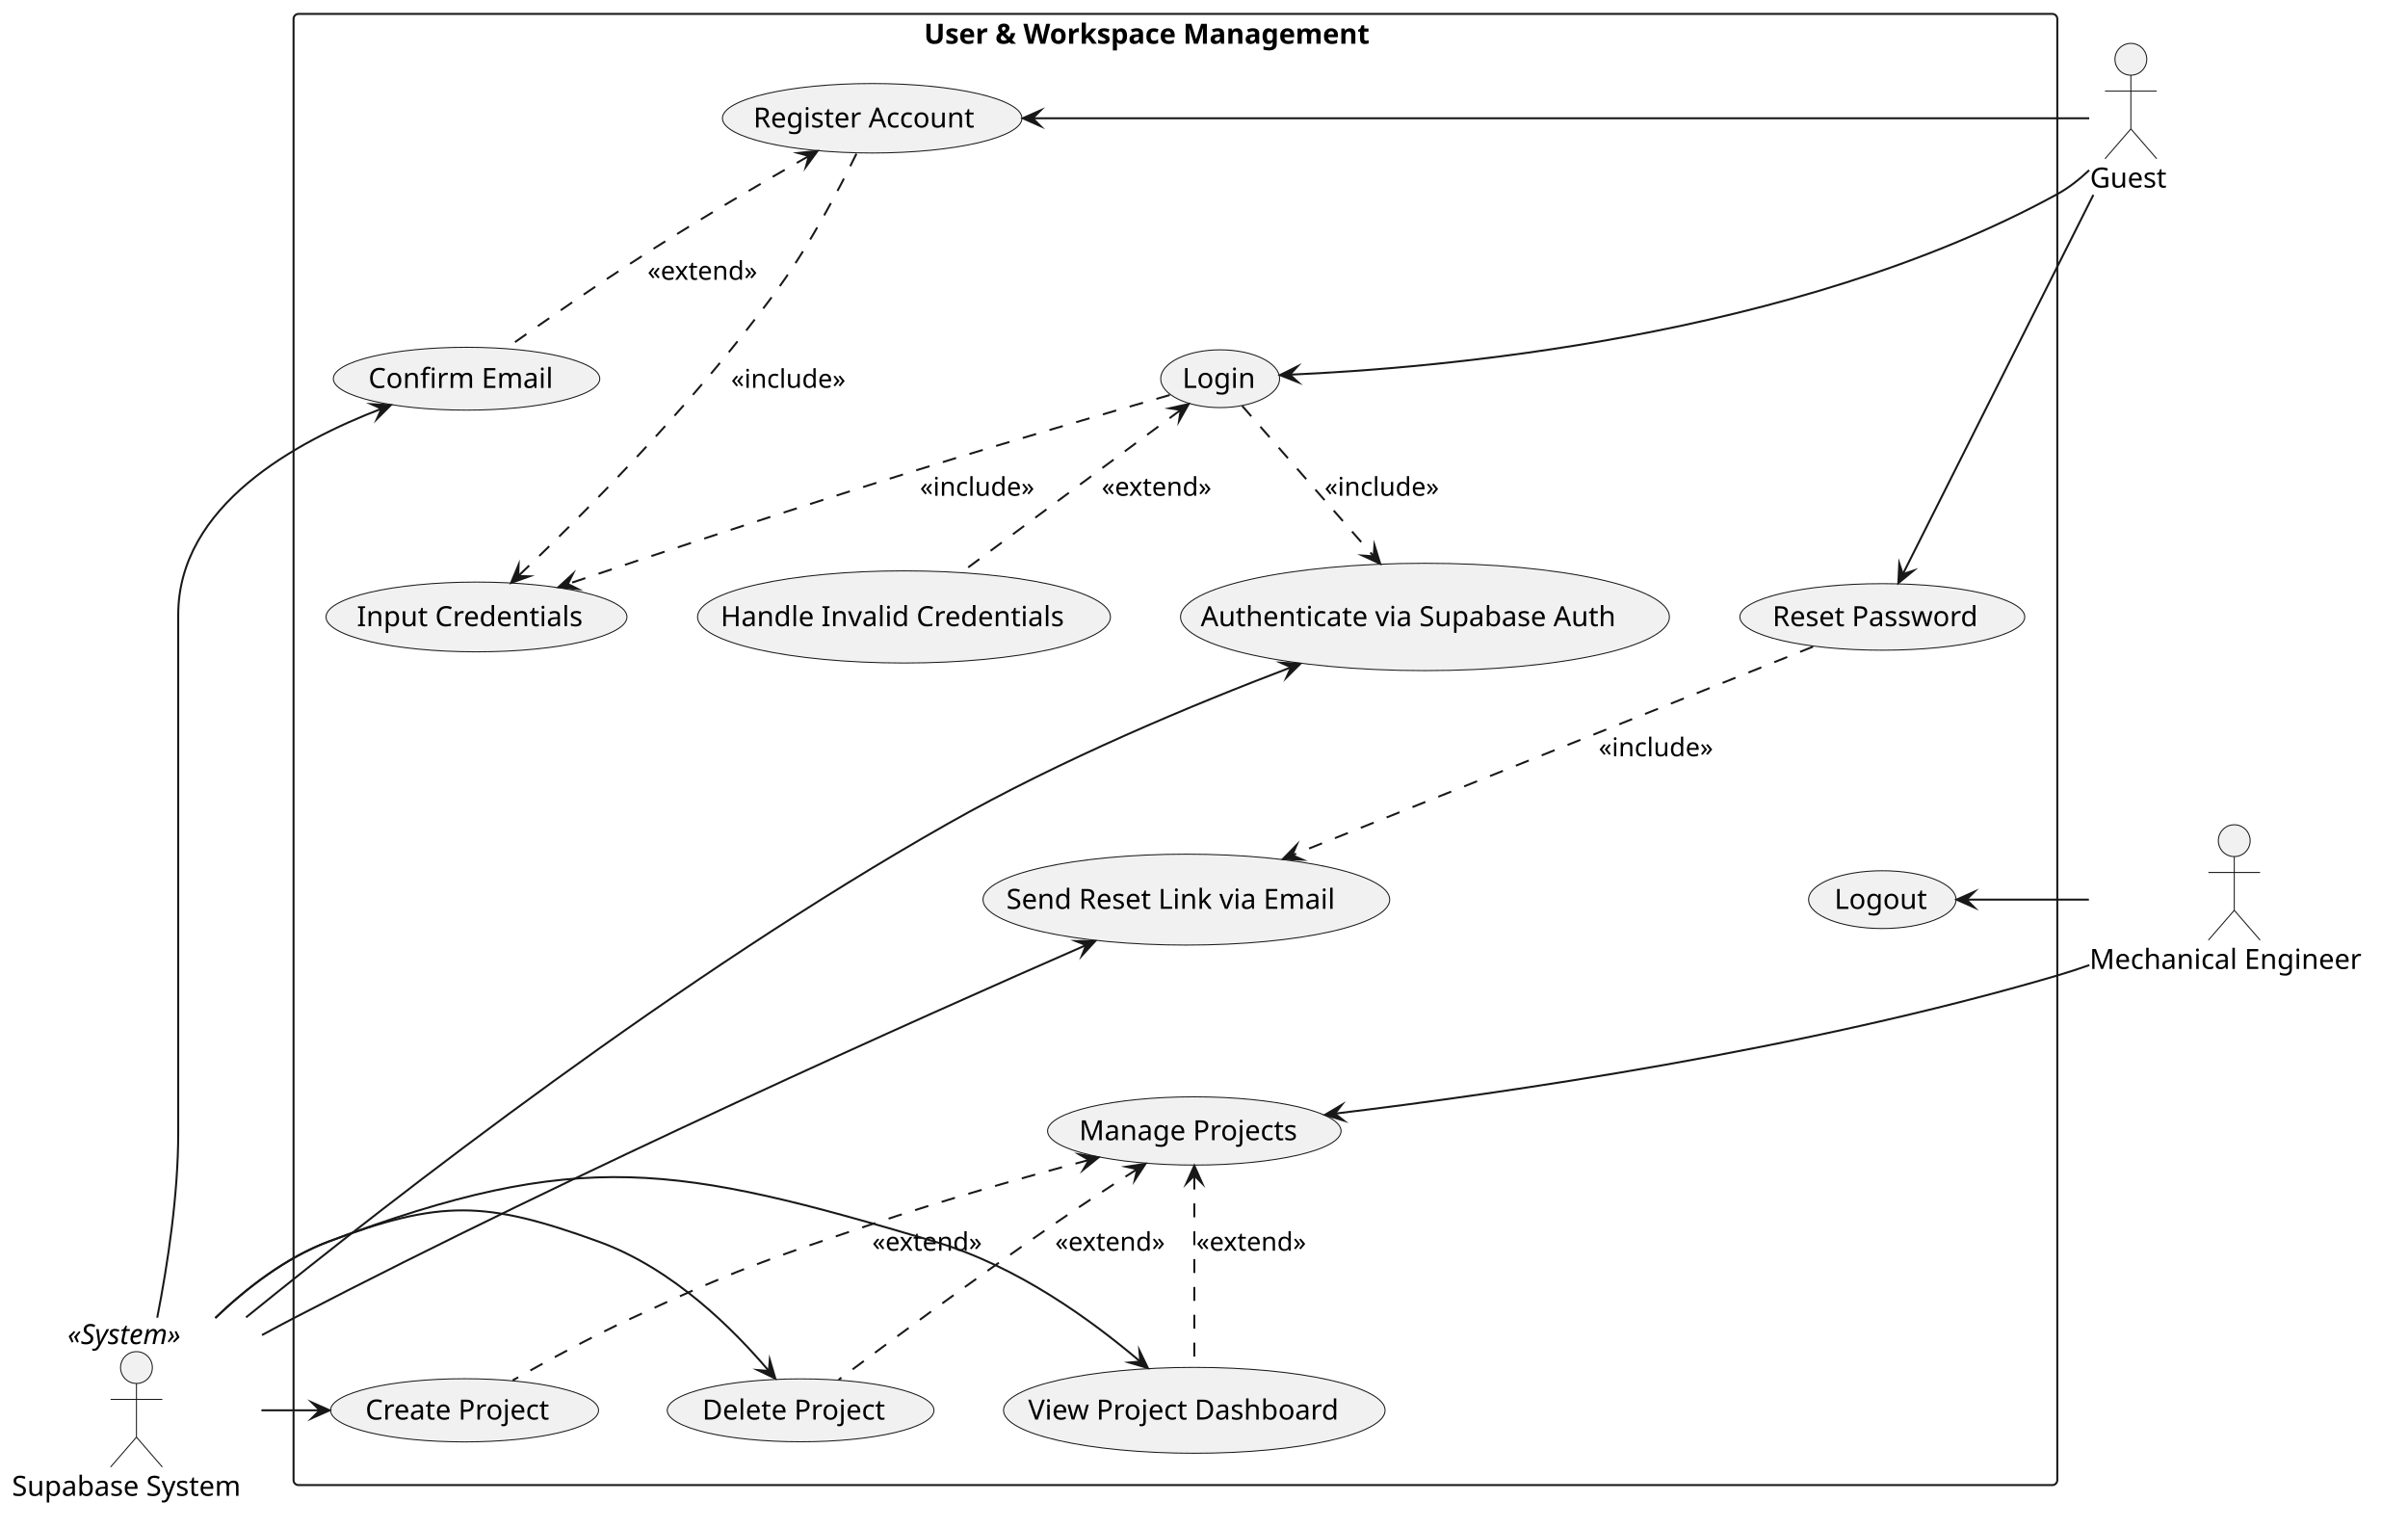
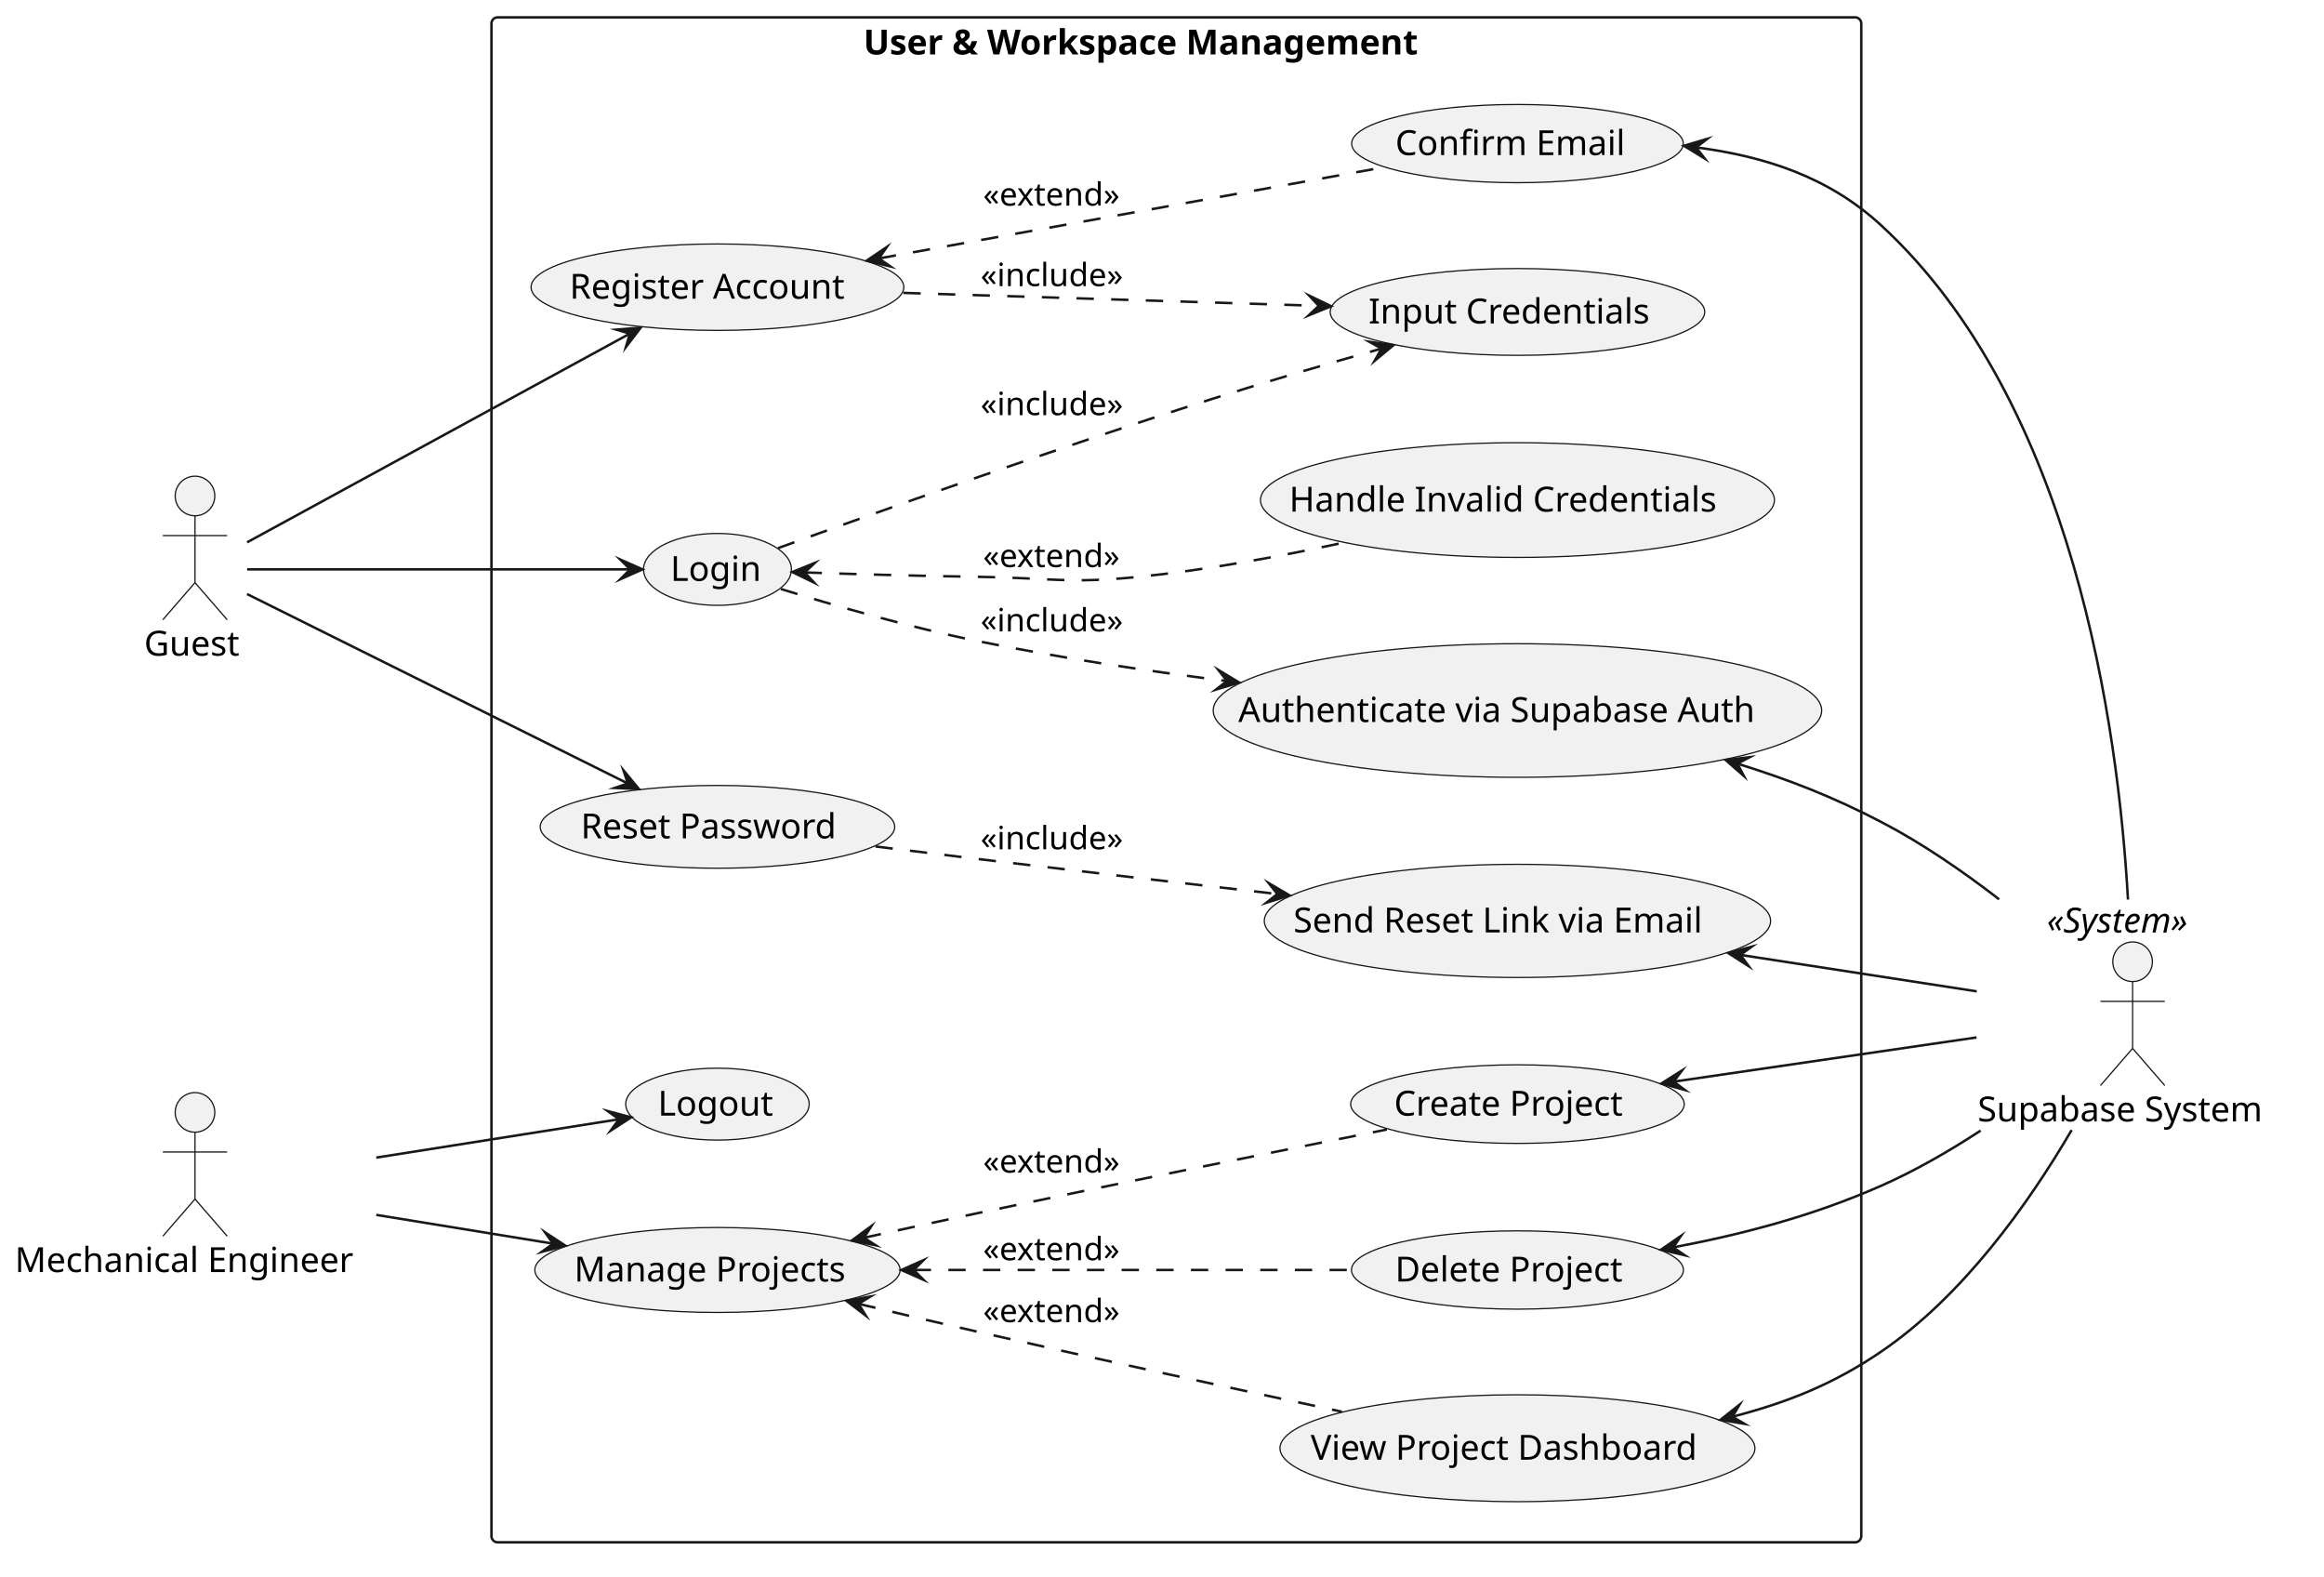
- <svg xmlns="http://www.w3.org/2000/svg" contentStyleType="text/css" data-diagram-type="DESCRIPTION" height="768px" preserveAspectRatio="none" style="width:1211px;height:768px;background:#FFFFFF;" version="1.1" viewBox="0 0 1211 768" width="1211px" zoomAndPan="magnify">
+ <svg xmlns="http://www.w3.org/2000/svg" contentStyleType="text/css" data-diagram-type="DESCRIPTION" height="637px" preserveAspectRatio="none" style="width:939px;height:637px;background:#FFFFFF;" version="1.1" viewBox="0 0 939 637" width="939px" zoomAndPan="magnify">
  <defs />
  <g>
-     <g class="cluster" data-qualified-name="User . Workspace Management" data-source-line="7" id="ent0004">
-       <rect fill="none" height="739.68" rx="2.5" ry="2.5" style="stroke:#181818;stroke-width:1;" width="887" x="147.63" y="7" />
-       <text fill="#000000" font-family="sans-serif" font-size="14" font-weight="700" lengthAdjust="spacing" textLength="252.855" x="464.703" y="21.995">User &amp; Workspace Management</text>
+     <g class="cluster" data-qualified-name="User . Workspace Management" data-source-line="8" id="ent0004">
+       <rect fill="none" height="616" rx="2.5" ry="2.5" style="stroke:#181818;stroke-width:1;" width="553.47" x="198.57" y="7" />
+       <text fill="#000000" font-family="sans-serif" font-size="14" font-weight="700" lengthAdjust="spacing" textLength="252.855" x="348.878" y="21.995">User &amp; Workspace Management</text>
    </g>
-     <g class="entity" data-qualified-name="User . Workspace Management.UC1" data-source-line="8" id="ent0005">
-       <ellipse cx="438.625" cy="59.463" fill="#F1F1F1" rx="75.315" ry="17.463" style="stroke:#181818;stroke-width:0.5;" />
-       <text fill="#000000" font-family="sans-serif" font-size="14" lengthAdjust="spacing" textLength="119.492" x="378.879" y="64.112">Register Account</text>
+     <g class="entity" data-qualified-name="User . Workspace Management.UC1" data-source-line="9" id="ent0005">
+       <ellipse cx="289.885" cy="116.003" fill="#F1F1F1" rx="75.315" ry="17.463" style="stroke:#181818;stroke-width:0.5;" />
+       <text fill="#000000" font-family="sans-serif" font-size="14" lengthAdjust="spacing" textLength="119.492" x="230.139" y="120.651">Register Account</text>
    </g>
-     <g class="entity" data-qualified-name="User . Workspace Management.UC1_1" data-source-line="9" id="ent0006">
-       <ellipse cx="239.635" cy="310.195" fill="#F1F1F1" rx="75.674" ry="17.535" style="stroke:#181818;stroke-width:0.5;" />
-       <text fill="#000000" font-family="sans-serif" font-size="14" lengthAdjust="spacing" textLength="120.36" x="179.454" y="314.843">Input Credentials</text>
+     <g class="entity" data-qualified-name="User . Workspace Management.UC1_1" data-source-line="10" id="ent0006">
+       <ellipse cx="613.125" cy="126.005" fill="#F1F1F1" rx="75.674" ry="17.535" style="stroke:#181818;stroke-width:0.5;" />
+       <text fill="#000000" font-family="sans-serif" font-size="14" lengthAdjust="spacing" textLength="120.36" x="552.944" y="130.653">Input Credentials</text>
    </g>
-     <g class="entity" data-qualified-name="User . Workspace Management.UC1_3" data-source-line="10" id="ent0007">
-       <ellipse cx="234.632" cy="190.41" fill="#F1F1F1" rx="67.002" ry="15.8" style="stroke:#181818;stroke-width:0.5;" />
-       <text fill="#000000" font-family="sans-serif" font-size="14" lengthAdjust="spacing" textLength="98.718" x="185.273" y="195.059">Confirm Email</text>
+     <g class="entity" data-qualified-name="User . Workspace Management.UC1_3" data-source-line="11" id="ent0007">
+       <ellipse cx="613.122" cy="58" fill="#F1F1F1" rx="67.002" ry="15.8" style="stroke:#181818;stroke-width:0.5;" />
+       <text fill="#000000" font-family="sans-serif" font-size="14" lengthAdjust="spacing" textLength="98.718" x="563.763" y="62.649">Confirm Email</text>
    </g>
-     <g class="entity" data-qualified-name="User . Workspace Management.UC2" data-source-line="12" id="ent0008">
-       <ellipse cx="613.63" cy="190.414" fill="#F1F1F1" rx="29.88" ry="14.524" style="stroke:#181818;stroke-width:0.5;" />
-       <text fill="#000000" font-family="sans-serif" font-size="14" lengthAdjust="spacing" textLength="38.015" x="594.623" y="195.062">Login</text>
+     <g class="entity" data-qualified-name="User . Workspace Management.UC2" data-source-line="13" id="ent0008">
+       <ellipse cx="289.89" cy="230.004" fill="#F1F1F1" rx="29.88" ry="14.524" style="stroke:#181818;stroke-width:0.5;" />
+       <text fill="#000000" font-family="sans-serif" font-size="14" lengthAdjust="spacing" textLength="38.015" x="270.883" y="234.652">Login</text>
    </g>
-     <g class="entity" data-qualified-name="User . Workspace Management.UC2_1" data-source-line="13" id="ent0009">
-       <ellipse cx="716.629" cy="310.194" fill="#F1F1F1" rx="122.919" ry="26.984" style="stroke:#181818;stroke-width:0.5;" />
-       <text fill="#000000" font-family="sans-serif" font-size="14" lengthAdjust="spacing" textLength="225.572" x="603.843" y="314.842">Authenticate via Supabase Auth</text>
+     <g class="entity" data-qualified-name="User . Workspace Management.UC2_1" data-source-line="14" id="ent0009">
+       <ellipse cx="613.119" cy="287.004" fill="#F1F1F1" rx="122.919" ry="26.984" style="stroke:#181818;stroke-width:0.5;" />
+       <text fill="#000000" font-family="sans-serif" font-size="14" lengthAdjust="spacing" textLength="225.572" x="500.333" y="291.652">Authenticate via Supabase Auth</text>
    </g>
-     <g class="entity" data-qualified-name="User . Workspace Management.UC2_2" data-source-line="14" id="ent0010">
-       <ellipse cx="454.628" cy="310.186" fill="#F1F1F1" rx="103.829" ry="23.166" style="stroke:#181818;stroke-width:0.5;" />
-       <text fill="#000000" font-family="sans-serif" font-size="14" lengthAdjust="spacing" textLength="184.461" x="362.398" y="314.834">Handle Invalid Credentials</text>
+     <g class="entity" data-qualified-name="User . Workspace Management.UC2_2" data-source-line="15" id="ent0010">
+       <ellipse cx="613.119" cy="201.996" fill="#F1F1F1" rx="103.829" ry="23.166" style="stroke:#181818;stroke-width:0.5;" />
+       <text fill="#000000" font-family="sans-serif" font-size="14" lengthAdjust="spacing" textLength="184.461" x="520.888" y="206.644">Handle Invalid Credentials</text>
    </g>
-     <g class="entity" data-qualified-name="User . Workspace Management.UC3" data-source-line="16" id="ent0011">
-       <ellipse cx="946.63" cy="310.186" fill="#F1F1F1" rx="71.629" ry="16.726" style="stroke:#181818;stroke-width:0.5;" />
-       <text fill="#000000" font-family="sans-serif" font-size="14" lengthAdjust="spacing" textLength="110.455" x="891.402" y="314.834">Reset Password</text>
+     <g class="entity" data-qualified-name="User . Workspace Management.UC3" data-source-line="17" id="ent0011">
+       <ellipse cx="289.889" cy="333.996" fill="#F1F1F1" rx="71.629" ry="16.726" style="stroke:#181818;stroke-width:0.5;" />
+       <text fill="#000000" font-family="sans-serif" font-size="14" lengthAdjust="spacing" textLength="110.455" x="234.662" y="338.644">Reset Password</text>
    </g>
-     <g class="entity" data-qualified-name="User . Workspace Management.UC3_1" data-source-line="17" id="ent0012">
-       <ellipse cx="596.627" cy="452.315" fill="#F1F1F1" rx="102.277" ry="22.855" style="stroke:#181818;stroke-width:0.5;" />
-       <text fill="#000000" font-family="sans-serif" font-size="14" lengthAdjust="spacing" textLength="181.064" x="506.095" y="456.964">Send Reset Link via Email</text>
+     <g class="entity" data-qualified-name="User . Workspace Management.UC3_1" data-source-line="18" id="ent0012">
+       <ellipse cx="613.117" cy="371.995" fill="#F1F1F1" rx="102.277" ry="22.855" style="stroke:#181818;stroke-width:0.5;" />
+       <text fill="#000000" font-family="sans-serif" font-size="14" lengthAdjust="spacing" textLength="181.064" x="522.585" y="376.644">Send Reset Link via Email</text>
    </g>
-     <g class="entity" data-qualified-name="User . Workspace Management.UC6" data-source-line="19" id="ent0013">
-       <ellipse cx="946.628" cy="452.324" fill="#F1F1F1" rx="37.068" ry="14.524" style="stroke:#181818;stroke-width:0.5;" />
-       <text fill="#000000" font-family="sans-serif" font-size="14" lengthAdjust="spacing" textLength="48.18" x="922.538" y="456.972">Logout</text>
+     <g class="entity" data-qualified-name="User . Workspace Management.UC6" data-source-line="20" id="ent0013">
+       <ellipse cx="289.888" cy="446.004" fill="#F1F1F1" rx="37.068" ry="14.524" style="stroke:#181818;stroke-width:0.5;" />
+       <text fill="#000000" font-family="sans-serif" font-size="14" lengthAdjust="spacing" textLength="48.18" x="265.798" y="450.652">Logout</text>
    </g>
-     <g class="entity" data-qualified-name="User . Workspace Management.UC4" data-source-line="21" id="ent0014">
-       <ellipse cx="600.631" cy="568.63" fill="#F1F1F1" rx="73.801" ry="17.16" style="stroke:#181818;stroke-width:0.5;" />
-       <text fill="#000000" font-family="sans-serif" font-size="14" lengthAdjust="spacing" textLength="115.808" x="542.727" y="573.279">Manage Projects</text>
+     <g class="entity" data-qualified-name="User . Workspace Management.UC4" data-source-line="22" id="ent0014">
+       <ellipse cx="289.891" cy="513" fill="#F1F1F1" rx="73.801" ry="17.16" style="stroke:#181818;stroke-width:0.5;" />
+       <text fill="#000000" font-family="sans-serif" font-size="14" lengthAdjust="spacing" textLength="115.808" x="231.987" y="517.649">Manage Projects</text>
    </g>
-     <g class="entity" data-qualified-name="User . Workspace Management.UC4_1" data-source-line="22" id="ent0015">
-       <ellipse cx="233.633" cy="709.088" fill="#F1F1F1" rx="67.393" ry="15.879" style="stroke:#181818;stroke-width:0.5;" />
-       <text fill="#000000" font-family="sans-serif" font-size="14" lengthAdjust="spacing" textLength="99.73" x="183.768" y="713.737">Create Project</text>
+     <g class="entity" data-qualified-name="User . Workspace Management.UC4_1" data-source-line="23" id="ent0015">
+       <ellipse cx="613.123" cy="445.998" fill="#F1F1F1" rx="67.393" ry="15.879" style="stroke:#181818;stroke-width:0.5;" />
+       <text fill="#000000" font-family="sans-serif" font-size="14" lengthAdjust="spacing" textLength="99.73" x="563.258" y="450.647">Create Project</text>
    </g>
-     <g class="entity" data-qualified-name="User . Workspace Management.UC4_3" data-source-line="23" id="ent0016">
-       <ellipse cx="402.633" cy="709.095" fill="#F1F1F1" rx="67.073" ry="15.815" style="stroke:#181818;stroke-width:0.5;" />
-       <text fill="#000000" font-family="sans-serif" font-size="14" lengthAdjust="spacing" textLength="98.902" x="353.182" y="713.743">Delete Project</text>
+     <g class="entity" data-qualified-name="User . Workspace Management.UC4_3" data-source-line="24" id="ent0016">
+       <ellipse cx="613.123" cy="513.005" fill="#F1F1F1" rx="67.073" ry="15.815" style="stroke:#181818;stroke-width:0.5;" />
+       <text fill="#000000" font-family="sans-serif" font-size="14" lengthAdjust="spacing" textLength="98.902" x="563.672" y="517.653">Delete Project</text>
    </g>
-     <g class="entity" data-qualified-name="User . Workspace Management.UC4_4" data-source-line="24" id="ent0017">
-       <ellipse cx="600.627" cy="709.089" fill="#F1F1F1" rx="95.947" ry="21.589" style="stroke:#181818;stroke-width:0.5;" />
-       <text fill="#000000" font-family="sans-serif" font-size="14" lengthAdjust="spacing" textLength="167.084" x="517.085" y="713.738">View Project Dashboard</text>
+     <g class="entity" data-qualified-name="User . Workspace Management.UC4_4" data-source-line="25" id="ent0017">
+       <ellipse cx="613.117" cy="584.999" fill="#F1F1F1" rx="95.947" ry="21.589" style="stroke:#181818;stroke-width:0.5;" />
+       <text fill="#000000" font-family="sans-serif" font-size="14" lengthAdjust="spacing" textLength="167.084" x="529.575" y="589.648">View Project Dashboard</text>
    </g>
-     <g class="entity" data-qualified-name="guest" data-source-line="3" id="ent0001">
-       <ellipse cx="1071.629" cy="29.81" fill="#F1F1F1" rx="8" ry="8" style="stroke:#181818;stroke-width:0.5;" />
-       <path d="M1071.629,37.81 L1071.629,64.81 M1058.629,45.81 L1084.629,45.81 M1071.629,64.81 L1058.629,79.81 M1071.629,64.81 L1084.629,79.81" fill="none" style="stroke:#181818;stroke-width:0.5;" />
-       <text fill="#000000" font-family="sans-serif" font-size="14" lengthAdjust="spacing" textLength="41.118" x="1051.07" y="94.305">Guest</text>
+     <g class="entity" data-qualified-name="guest" data-source-line="4" id="ent0001">
+       <ellipse cx="78.789" cy="200.35" fill="#F1F1F1" rx="8" ry="8" style="stroke:#181818;stroke-width:0.5;" />
+       <path d="M78.789,208.35 L78.789,235.35 M65.789,216.35 L91.789,216.35 M78.789,235.35 L65.789,250.35 M78.789,235.35 L91.789,250.35" fill="none" style="stroke:#181818;stroke-width:0.5;" />
+       <text fill="#000000" font-family="sans-serif" font-size="14" lengthAdjust="spacing" textLength="41.118" x="58.23" y="264.845">Guest</text>
    </g>
-     <g class="entity" data-qualified-name="eng" data-source-line="4" id="ent0002">
-       <ellipse cx="1123.626" cy="422.68" fill="#F1F1F1" rx="8" ry="8" style="stroke:#181818;stroke-width:0.5;" />
-       <path d="M1123.626,430.68 L1123.626,457.68 M1110.626,438.68 L1136.626,438.68 M1123.626,457.68 L1110.626,472.68 M1123.626,457.68 L1136.626,472.68" fill="none" style="stroke:#181818;stroke-width:0.5;" />
-       <text fill="#000000" font-family="sans-serif" font-size="14" lengthAdjust="spacing" textLength="145.571" x="1050.84" y="487.175">Mechanical Engineer</text>
+     <g class="entity" data-qualified-name="eng" data-source-line="5" id="ent0002">
+       <ellipse cx="78.786" cy="449.35" fill="#F1F1F1" rx="8" ry="8" style="stroke:#181818;stroke-width:0.5;" />
+       <path d="M78.786,457.35 L78.786,484.35 M65.786,465.35 L91.786,465.35 M78.786,484.35 L65.786,499.35 M78.786,484.35 L91.786,499.35" fill="none" style="stroke:#181818;stroke-width:0.5;" />
+       <text fill="#000000" font-family="sans-serif" font-size="14" lengthAdjust="spacing" textLength="145.571" x="6" y="513.845">Mechanical Engineer</text>
    </g>
-     <g class="entity" data-qualified-name="supa" data-source-line="5" id="ent0003">
-       <ellipse cx="68.627" cy="687.587" fill="#F1F1F1" rx="8" ry="8" style="stroke:#181818;stroke-width:0.5;" />
-       <path d="M68.627,695.587 L68.627,722.587 M55.627,703.587 L81.627,703.587 M68.627,722.587 L55.627,737.587 M68.627,722.587 L81.627,737.587" fill="none" style="stroke:#181818;stroke-width:0.5;" />
-       <text fill="#000000" font-family="sans-serif" font-size="14" lengthAdjust="spacing" textLength="125.255" x="6" y="752.082">Supabase System</text>
-       <text fill="#000000" font-family="sans-serif" font-size="14" font-style="italic" lengthAdjust="spacing" textLength="69.337" x="33.959" y="675.785">«System»</text>
+     <g class="entity" data-qualified-name="supa" data-source-line="6" id="ent0003">
+       <ellipse cx="861.667" cy="388.497" fill="#F1F1F1" rx="8" ry="8" style="stroke:#181818;stroke-width:0.5;" />
+       <path d="M861.667,396.497 L861.667,423.497 M848.667,404.497 L874.667,404.497 M861.667,423.497 L848.667,438.497 M861.667,423.497 L874.667,438.497" fill="none" style="stroke:#181818;stroke-width:0.5;" />
+       <text fill="#000000" font-family="sans-serif" font-size="14" lengthAdjust="spacing" textLength="125.255" x="799.04" y="452.992">Supabase System</text>
+       <text fill="#000000" font-family="sans-serif" font-size="14" font-style="italic" lengthAdjust="spacing" textLength="69.337" x="826.999" y="376.695">«System»</text>
    </g>
-     <g class="link" data-entity-1="ent0001" data-entity-2="ent0005" data-link-type="dependency" data-source-line="32" id="lnk22">
-       <path d="M1050.68,59.46 C871.9,59.46 698.13,59.46 519.35,59.46" fill="none" id="guest-to-UC1" style="stroke:#181818;stroke-width:1;" />
-       <polygon fill="#181818" points="514.35,59.46,523.35,63.46,519.35,59.46,523.35,55.46,514.35,59.46" style="stroke:#181818;stroke-width:1;stroke-linejoin:miter;stroke-miterlimit:10;" />
+     <g class="link" data-entity-1="ent0001" data-entity-2="ent0005" data-link-type="dependency" data-source-line="28" id="lnk18">
+       <path d="M99.84,219.07 C136.74,198.95 211.2,158.353 254.49,134.753" fill="none" id="guest-to-UC1" style="stroke:#181818;stroke-width:1;" />
+       <polygon fill="#181818" points="258.88,132.36,249.063,133.156,254.49,134.753,252.893,140.18,258.88,132.36" style="stroke:#181818;stroke-width:1;stroke-linejoin:miter;stroke-miterlimit:10;" />
    </g>
-     <g class="link" data-entity-1="ent0005" data-entity-2="ent0006" data-link-type="dependency" data-source-line="33" id="lnk23">
-       <path d="M430.71,77.29 C422.14,94.8 407.54,122.66 391.63,144.61 C348.69,203.8 290.471,261.383 260.651,289.613" fill="none" id="UC1-to-UC1_1" style="stroke:#181818;stroke-width:1;stroke-dasharray:7,7;" />
-       <polygon fill="#181818" points="257.02,293.05,266.306,289.767,260.651,289.613,260.806,283.958,257.02,293.05" style="stroke:#181818;stroke-width:1;stroke-linejoin:miter;stroke-miterlimit:10;" />
-       <text fill="#000000" font-family="sans-serif" font-size="13" lengthAdjust="spacing" textLength="63.007" x="367.68" y="194.977">«include»</text>
+     <g class="link" data-entity-1="ent0005" data-entity-2="ent0006" data-link-type="dependency" data-source-line="29" id="lnk19">
+       <path d="M364.99,118.31 C416.87,119.92 480.922,121.914 532.842,123.534" fill="none" id="UC1-to-UC1_1" style="stroke:#181818;stroke-width:1;stroke-dasharray:7,7;" />
+       <polygon fill="#181818" points="537.84,123.69,528.969,119.411,532.842,123.534,528.72,127.407,537.84,123.69" style="stroke:#181818;stroke-width:1;stroke-linejoin:miter;stroke-miterlimit:10;" />
+       <text fill="#000000" font-family="sans-serif" font-size="13" lengthAdjust="spacing" textLength="63.007" x="396.2" y="115.587">«include»</text>
    </g>
-     <g class="link" data-entity-1="ent0005" data-entity-2="ent0007" data-link-type="dependency" data-source-line="34" id="lnk24">
-       <path d="M406.787,78.417 C383.487,91.707 353.69,109.1 324.63,127.61 C300.17,143.18 272.8,162.22 254.73,175.01" fill="none" id="UC1-backto-UC1_3" style="stroke:#181818;stroke-width:1;stroke-dasharray:7,7;" />
-       <polygon fill="#181818" points="411.13,75.94,401.33,76.925,406.787,78.417,405.294,83.874,411.13,75.94" style="stroke:#181818;stroke-width:1;stroke-linejoin:miter;stroke-miterlimit:10;" />
-       <text fill="#000000" font-family="sans-serif" font-size="13" lengthAdjust="spacing" textLength="61.185" x="325.63" y="140.677">«extend»</text>
+     <g class="link" data-entity-1="ent0005" data-entity-2="ent0007" data-link-type="dependency" data-source-line="30" id="lnk20">
+       <path d="M355.101,104.402 C414.83,93.622 501.25,78.02 558.77,67.63" fill="none" id="UC1-backto-UC1_3" style="stroke:#181818;stroke-width:1;stroke-dasharray:7,7;" />
+       <polygon fill="#181818" points="350.18,105.29,359.747,107.628,355.101,104.402,358.327,99.755,350.18,105.29" style="stroke:#181818;stroke-width:1;stroke-linejoin:miter;stroke-miterlimit:10;" />
+       <text fill="#000000" font-family="sans-serif" font-size="13" lengthAdjust="spacing" textLength="61.185" x="397.2" y="83.067">«extend»</text>
    </g>
-     <g class="link" data-entity-1="ent0001" data-entity-2="ent0008" data-link-type="dependency" data-source-line="36" id="lnk25">
-       <path d="M1050.67,85.57 C1045.82,90.14 1040.38,94.46 1034.63,97.61 C901.76,170.37 720.665,185.243 648.685,188.373" fill="none" id="guest-to-UC2" style="stroke:#181818;stroke-width:1;" />
-       <polygon fill="#181818" points="643.69,188.59,652.855,192.195,648.685,188.373,652.508,184.203,643.69,188.59" style="stroke:#181818;stroke-width:1;stroke-linejoin:miter;stroke-miterlimit:10;" />
+     <g class="link" data-entity-1="ent0001" data-entity-2="ent0008" data-link-type="dependency" data-source-line="32" id="lnk21">
+       <path d="M99.84,230 C136.94,230 211.46,230 254.6,230" fill="none" id="guest-to-UC2" style="stroke:#181818;stroke-width:1;" />
+       <polygon fill="#181818" points="259.6,230,250.6,226,254.6,230,250.6,234,259.6,230" style="stroke:#181818;stroke-width:1;stroke-linejoin:miter;stroke-miterlimit:10;" />
    </g>
-     <g class="link" data-entity-1="ent0008" data-entity-2="ent0006" data-link-type="dependency" data-source-line="37" id="lnk26">
-       <path d="M588.27,198.62 C558.04,207.28 506.02,222.37 461.63,236.21 C398.3,255.95 330.048,278.644 285.568,293.624" fill="none" id="UC2-to-UC1_1" style="stroke:#181818;stroke-width:1;stroke-dasharray:7,7;" />
-       <polygon fill="#181818" points="280.83,295.22,290.636,296.138,285.568,293.624,288.083,288.557,280.83,295.22" style="stroke:#181818;stroke-width:1;stroke-linejoin:miter;stroke-miterlimit:10;" />
-       <text fill="#000000" font-family="sans-serif" font-size="13" lengthAdjust="spacing" textLength="63.007" x="462.63" y="249.277">«include»</text>
+     <g class="link" data-entity-1="ent0008" data-entity-2="ent0006" data-link-type="dependency" data-source-line="33" id="lnk22">
+       <path d="M314.38,221.41 C351.51,207.93 426.14,181.27 490.2,161 C514.03,153.46 535.887,147.085 558.187,140.805" fill="none" id="UC2-to-UC1_1" style="stroke:#181818;stroke-width:1;stroke-dasharray:7,7;" />
+       <polygon fill="#181818" points="563,139.45,553.253,138.039,558.187,140.805,555.421,145.74,563,139.45" style="stroke:#181818;stroke-width:1;stroke-linejoin:miter;stroke-miterlimit:10;" />
+       <text fill="#000000" font-family="sans-serif" font-size="13" lengthAdjust="spacing" textLength="63.007" x="396.2" y="167.697">«include»</text>
    </g>
-     <g class="link" data-entity-1="ent0008" data-entity-2="ent0009" data-link-type="dependency" data-source-line="38" id="lnk27">
-       <path d="M624.65,204.01 C641.15,222.89 669.348,255.126 690.838,279.697" fill="none" id="UC2-to-UC2_1" style="stroke:#181818;stroke-width:1;stroke-dasharray:7,7;" />
-       <polygon fill="#181818" points="694.13,283.46,691.216,274.052,690.838,279.697,685.194,279.319,694.13,283.46" style="stroke:#181818;stroke-width:1;stroke-linejoin:miter;stroke-miterlimit:10;" />
-       <text fill="#000000" font-family="sans-serif" font-size="13" lengthAdjust="spacing" textLength="63.007" x="666.13" y="249.277">«include»</text>
+     <g class="link" data-entity-1="ent0008" data-entity-2="ent0009" data-link-type="dependency" data-source-line="34" id="lnk23">
+       <path d="M315.52,237.92 C336.5,244.41 367.57,253.4 395.2,259 C429.26,265.89 461.719,270.817 495.749,275.087" fill="none" id="UC2-to-UC2_1" style="stroke:#181818;stroke-width:1;stroke-dasharray:7,7;" />
+       <polygon fill="#181818" points="500.71,275.71,492.278,270.621,495.749,275.087,491.282,278.558,500.71,275.71" style="stroke:#181818;stroke-width:1;stroke-linejoin:miter;stroke-miterlimit:10;" />
+       <text fill="#000000" font-family="sans-serif" font-size="13" lengthAdjust="spacing" textLength="63.007" x="396.2" y="255.067">«include»</text>
    </g>
-     <g class="link" data-entity-1="ent0008" data-entity-2="ent0010" data-link-type="dependency" data-source-line="39" id="lnk28">
-       <path d="M593.783,206.107 C567.232,225.776 517.36,262.72 483.8,287.58" fill="none" id="UC2-backto-UC2_2" style="stroke:#181818;stroke-width:1;stroke-dasharray:7,7;" />
-       <polygon fill="#181818" points="597.8,203.13,588.187,205.274,593.783,206.107,592.95,211.702,597.8,203.13" style="stroke:#181818;stroke-width:1;stroke-linejoin:miter;stroke-miterlimit:10;" />
-       <text fill="#000000" font-family="sans-serif" font-size="13" lengthAdjust="spacing" textLength="61.185" x="554.04" y="249.277">«extend»</text>
+     <g class="link" data-entity-1="ent0008" data-entity-2="ent0010" data-link-type="dependency" data-source-line="35" id="lnk24">
+       <path d="M325.107,231.237 C346.017,231.937 369.84,232.64 395.2,233 C424.09,233.42 431.46,235.9 460.2,233 C487.25,230.27 516.6,224.87 542.23,219.33" fill="none" id="UC2-backto-UC2_2" style="stroke:#181818;stroke-width:1;stroke-dasharray:7,7;" />
+       <polygon fill="#181818" points="320.11,231.07,328.971,235.369,325.107,231.237,329.239,227.373,320.11,231.07" style="stroke:#181818;stroke-width:1;stroke-linejoin:miter;stroke-miterlimit:10;" />
+       <text fill="#000000" font-family="sans-serif" font-size="13" lengthAdjust="spacing" textLength="61.185" x="397.2" y="229.067">«extend»</text>
    </g>
-     <g class="link" data-entity-1="ent0001" data-entity-2="ent0011" data-link-type="dependency" data-source-line="41" id="lnk29">
-       <path d="M1052.78,97.97 C1025.02,153.2 976.566,249.633 956.936,288.683" fill="none" id="guest-to-UC3" style="stroke:#181818;stroke-width:1;" />
-       <polygon fill="#181818" points="954.69,293.15,962.306,286.905,956.936,288.683,955.158,283.312,954.69,293.15" style="stroke:#181818;stroke-width:1;stroke-linejoin:miter;stroke-miterlimit:10;" />
+     <g class="link" data-entity-1="ent0001" data-entity-2="ent0011" data-link-type="dependency" data-source-line="37" id="lnk25">
+       <path d="M99.84,239.97 C136.53,258.22 210.233,294.883 253.683,316.493" fill="none" id="guest-to-UC3" style="stroke:#181818;stroke-width:1;" />
+       <polygon fill="#181818" points="258.16,318.72,251.883,311.131,253.683,316.493,248.32,318.294,258.16,318.72" style="stroke:#181818;stroke-width:1;stroke-linejoin:miter;stroke-miterlimit:10;" />
    </g>
-     <g class="link" data-entity-1="ent0011" data-entity-2="ent0012" data-link-type="dependency" data-source-line="42" id="lnk30">
-       <path d="M911.79,325.14 C849.02,350.27 721.482,401.331 649.862,430.011" fill="none" id="UC3-to-UC3_1" style="stroke:#181818;stroke-width:1;stroke-dasharray:7,7;" />
-       <polygon fill="#181818" points="645.22,431.87,655.062,432.238,649.862,430.011,652.088,424.811,645.22,431.87" style="stroke:#181818;stroke-width:1;stroke-linejoin:miter;stroke-miterlimit:10;" />
-       <text fill="#000000" font-family="sans-serif" font-size="13" lengthAdjust="spacing" textLength="63.007" x="803.98" y="380.247">«include»</text>
+     <g class="link" data-entity-1="ent0011" data-entity-2="ent0012" data-link-type="dependency" data-source-line="38" id="lnk26">
+       <path d="M353.76,341.93 C367.42,343.63 381.79,345.39 395.2,347 C436.51,351.95 477.302,356.692 516.102,361.132" fill="none" id="UC3-to-UC3_1" style="stroke:#181818;stroke-width:1;stroke-dasharray:7,7;" />
+       <polygon fill="#181818" points="521.07,361.7,512.583,356.703,516.102,361.132,511.674,364.651,521.07,361.7" style="stroke:#181818;stroke-width:1;stroke-linejoin:miter;stroke-miterlimit:10;" />
+       <text fill="#000000" font-family="sans-serif" font-size="13" lengthAdjust="spacing" textLength="63.007" x="396.2" y="343.067">«include»</text>
    </g>
-     <g class="link" data-entity-1="ent0002" data-entity-2="ent0013" data-link-type="dependency" data-source-line="44" id="lnk31">
-       <path d="M1050.52,452.32 C1028.34,452.32 1011.15,452.32 988.96,452.32" fill="none" id="eng-to-UC6" style="stroke:#181818;stroke-width:1;" />
-       <polygon fill="#181818" points="983.96,452.32,992.96,456.32,988.96,452.32,992.96,448.32,983.96,452.32" style="stroke:#181818;stroke-width:1;stroke-linejoin:miter;stroke-miterlimit:10;" />
+     <g class="link" data-entity-1="ent0002" data-entity-2="ent0013" data-link-type="dependency" data-source-line="40" id="lnk27">
+       <path d="M152.04,467.6 C186.98,462.08 222.321,456.511 250.091,452.121" fill="none" id="eng-to-UC6" style="stroke:#181818;stroke-width:1;" />
+       <polygon fill="#181818" points="255.03,451.34,245.516,448.794,250.091,452.121,246.765,456.696,255.03,451.34" style="stroke:#181818;stroke-width:1;stroke-linejoin:miter;stroke-miterlimit:10;" />
    </g>
-     <g class="link" data-entity-1="ent0002" data-entity-2="ent0014" data-link-type="dependency" data-source-line="46" id="lnk32">
-       <path d="M1050.75,485.24 C1045.34,487.14 1039.93,488.92 1034.63,490.47 C906.86,528 757.244,549.562 671.324,559.912" fill="none" id="eng-to-UC4" style="stroke:#181818;stroke-width:1;" />
-       <polygon fill="#181818" points="666.36,560.51,675.774,563.405,671.324,559.912,674.817,555.462,666.36,560.51" style="stroke:#181818;stroke-width:1;stroke-linejoin:miter;stroke-miterlimit:10;" />
+     <g class="link" data-entity-1="ent0002" data-entity-2="ent0014" data-link-type="dependency" data-source-line="42" id="lnk28">
+       <path d="M152.04,490.75 C176.95,494.8 199.635,498.488 223.495,502.368" fill="none" id="eng-to-UC4" style="stroke:#181818;stroke-width:1;" />
+       <polygon fill="#181818" points="228.43,503.17,220.189,497.777,223.495,502.368,218.905,505.674,228.43,503.17" style="stroke:#181818;stroke-width:1;stroke-linejoin:miter;stroke-miterlimit:10;" />
    </g>
-     <g class="link" data-entity-1="ent0014" data-entity-2="ent0015" data-link-type="dependency" data-source-line="47" id="lnk33">
-       <path d="M547.628,583.235 C514.978,591.915 475.82,602.94 437.63,615.79 C383.34,634.06 369.6,638.71 317.63,662.79 C297.03,672.34 274.42,684.64 257.85,694.01" fill="none" id="UC4-backto-UC4_1" style="stroke:#181818;stroke-width:1;stroke-dasharray:7,7;" />
-       <polygon fill="#181818" points="552.46,581.95,542.734,580.397,547.628,583.235,544.79,588.128,552.46,581.95" style="stroke:#181818;stroke-width:1;stroke-linejoin:miter;stroke-miterlimit:10;" />
-       <text fill="#000000" font-family="sans-serif" font-size="13" lengthAdjust="spacing" textLength="61.185" x="438.63" y="628.857">«extend»</text>
+     <g class="link" data-entity-1="ent0014" data-entity-2="ent0015" data-link-type="dependency" data-source-line="43" id="lnk29">
+       <path d="M349.072,499.989 C365.422,496.369 378.6,493.51 395.2,490 C451.59,478.07 516.37,465.01 560.35,456.25" fill="none" id="UC4-backto-UC4_1" style="stroke:#181818;stroke-width:1;stroke-dasharray:7,7;" />
+       <polygon fill="#181818" points="344.19,501.07,353.842,503.03,349.072,499.989,352.113,495.219,344.19,501.07" style="stroke:#181818;stroke-width:1;stroke-linejoin:miter;stroke-miterlimit:10;" />
+       <text fill="#000000" font-family="sans-serif" font-size="13" lengthAdjust="spacing" textLength="61.185" x="397.2" y="473.667">«extend»</text>
    </g>
-     <g class="link" data-entity-1="ent0014" data-entity-2="ent0016" data-link-type="dependency" data-source-line="48" id="lnk34">
-       <path d="M571.89,587.827 C558.12,596.647 544.89,605.3 529.63,615.79 C490.78,642.51 446.44,675.27 421.77,693.7" fill="none" id="UC4-backto-UC4_3" style="stroke:#181818;stroke-width:1;stroke-dasharray:7,7;" />
-       <polygon fill="#181818" points="576.1,585.13,566.364,586.616,571.89,587.827,570.679,593.353,576.1,585.13" style="stroke:#181818;stroke-width:1;stroke-linejoin:miter;stroke-miterlimit:10;" />
-       <text fill="#000000" font-family="sans-serif" font-size="13" lengthAdjust="spacing" textLength="61.185" x="530.63" y="628.857">«extend»</text>
+     <g class="link" data-entity-1="ent0014" data-entity-2="ent0016" data-link-type="dependency" data-source-line="44" id="lnk30">
+       <path d="M369.18,513 C423.81,513 492.8,513 545.7,513" fill="none" id="UC4-backto-UC4_3" style="stroke:#181818;stroke-width:1;stroke-dasharray:7,7;" />
+       <polygon fill="#181818" points="364.18,513,373.18,517,369.18,513,373.18,509,364.18,513" style="stroke:#181818;stroke-width:1;stroke-linejoin:miter;stroke-miterlimit:10;" />
+       <text fill="#000000" font-family="sans-serif" font-size="13" lengthAdjust="spacing" textLength="61.185" x="397.2" y="509.067">«extend»</text>
    </g>
-     <g class="link" data-entity-1="ent0014" data-entity-2="ent0017" data-link-type="dependency" data-source-line="49" id="lnk35">
-       <path d="M600.63,591.06 C600.63,616.27 600.63,659.5 600.63,687.17" fill="none" id="UC4-backto-UC4_4" style="stroke:#181818;stroke-width:1;stroke-dasharray:7,7;" />
-       <polygon fill="#181818" points="600.63,586.06,596.63,595.06,600.63,591.06,604.63,595.06,600.63,586.06" style="stroke:#181818;stroke-width:1;stroke-linejoin:miter;stroke-miterlimit:10;" />
-       <text fill="#000000" font-family="sans-serif" font-size="13" lengthAdjust="spacing" textLength="61.185" x="601.63" y="628.857">«extend»</text>
+     <g class="link" data-entity-1="ent0014" data-entity-2="ent0017" data-link-type="dependency" data-source-line="45" id="lnk31">
+       <path d="M346.901,526.661 C363.801,530.731 377.86,534.04 395.2,538 C444.23,549.18 499.64,561.18 542.19,570.25" fill="none" id="UC4-backto-UC4_4" style="stroke:#181818;stroke-width:1;stroke-dasharray:7,7;" />
+       <polygon fill="#181818" points="342.04,525.49,349.853,531.486,346.901,526.661,351.726,523.708,342.04,525.49" style="stroke:#181818;stroke-width:1;stroke-linejoin:miter;stroke-miterlimit:10;" />
+       <text fill="#000000" font-family="sans-serif" font-size="13" lengthAdjust="spacing" textLength="61.185" x="397.2" y="534.067">«extend»</text>
    </g>
-     <g class="link" data-entity-1="ent0007" data-entity-2="ent0003" data-link-type="dependency" data-source-line="51" id="lnk37">
-       <path d="M191.863,205.485 C148.903,222.005 89.63,254.06 89.63,309.19 C89.63,309.19 89.63,309.19 89.63,569.63 C89.63,600.88 84.34,635.64 79.07,662.52" fill="none" id="UC1_3-backto-supa" style="stroke:#181818;stroke-width:1;" />
-       <polygon fill="#181818" points="196.53,203.69,186.694,203.187,191.863,205.485,189.565,210.654,196.53,203.69" style="stroke:#181818;stroke-width:1;stroke-linejoin:miter;stroke-miterlimit:10;" />
+     <g class="link" data-entity-1="ent0007" data-entity-2="ent0003" data-link-type="dependency" data-source-line="47" id="lnk32">
+       <path d="M685.327,59.532 C712.987,63.172 738.63,71.3 760.04,91 C837.82,162.56 855.87,293.61 859.8,363.38" fill="none" id="UC1_3-backto-supa" style="stroke:#181818;stroke-width:1;" />
+       <polygon fill="#181818" points="680.37,58.88,688.771,64.02,685.327,59.532,689.815,56.089,680.37,58.88" style="stroke:#181818;stroke-width:1;stroke-linejoin:miter;stroke-miterlimit:10;" />
    </g>
-     <g class="link" data-entity-1="ent0009" data-entity-2="ent0003" data-link-type="dependency" data-source-line="52" id="lnk39">
-       <path d="M649.267,335.518 C599.767,354.348 534.34,381.53 476.63,414.18 C342.71,489.93 199.8,600.69 123.75,662.35" fill="none" id="UC2_1-backto-supa" style="stroke:#181818;stroke-width:1;" />
-       <polygon fill="#181818" points="653.94,333.74,644.106,333.201,649.267,335.518,646.95,340.679,653.94,333.74" style="stroke:#181818;stroke-width:1;stroke-linejoin:miter;stroke-miterlimit:10;" />
+     <g class="link" data-entity-1="ent0009" data-entity-2="ent0003" data-link-type="dependency" data-source-line="48" id="lnk33">
+       <path d="M701.993,308.469 C723.083,315.049 740.52,321.85 760.04,332 C776.52,340.56 793.01,351.9 807.74,363.28" fill="none" id="UC2_1-backto-supa" style="stroke:#181818;stroke-width:1;" />
+       <polygon fill="#181818" points="697.22,306.98,704.62,313.479,701.993,308.469,707.003,305.842,697.22,306.98" style="stroke:#181818;stroke-width:1;stroke-linejoin:miter;stroke-miterlimit:10;" />
    </g>
-     <g class="link" data-entity-1="ent0012" data-entity-2="ent0003" data-link-type="dependency" data-source-line="53" id="lnk41">
-       <path d="M546.189,475.193 C464.249,511.023 292.32,587.73 147.63,662.79 C142.43,665.49 137.09,668.35 131.75,671.27" fill="none" id="UC3_1-backto-supa" style="stroke:#181818;stroke-width:1;" />
-       <polygon fill="#181818" points="550.77,473.19,540.921,473.131,546.189,475.193,544.126,480.461,550.77,473.19" style="stroke:#181818;stroke-width:1;stroke-linejoin:miter;stroke-miterlimit:10;" />
+     <g class="link" data-entity-1="ent0012" data-entity-2="ent0003" data-link-type="dependency" data-source-line="49" id="lnk34">
+       <path d="M703.221,385.733 C736.141,390.812 768.27,395.76 798.68,400.45" fill="none" id="UC3_1-backto-supa" style="stroke:#181818;stroke-width:1;" />
+       <polygon fill="#181818" points="698.28,384.97,706.565,390.296,703.221,385.733,707.785,382.389,698.28,384.97" style="stroke:#181818;stroke-width:1;stroke-linejoin:miter;stroke-miterlimit:10;" />
    </g>
-     <g class="link" data-entity-1="ent0015" data-entity-2="ent0003" data-link-type="dependency" data-source-line="54" id="lnk43">
-       <path d="M160.79,709.09 C149.35,709.09 142.91,709.09 131.47,709.09" fill="none" id="UC4_1-backto-supa" style="stroke:#181818;stroke-width:1;" />
-       <polygon fill="#181818" points="165.79,709.09,156.79,705.09,160.79,709.09,156.79,713.09,165.79,709.09" style="stroke:#181818;stroke-width:1;stroke-linejoin:miter;stroke-miterlimit:10;" />
+     <g class="link" data-entity-1="ent0015" data-entity-2="ent0003" data-link-type="dependency" data-source-line="50" id="lnk35">
+       <path d="M676.247,436.927 C714.378,431.357 759.52,424.77 798.61,419.06" fill="none" id="UC4_1-backto-supa" style="stroke:#181818;stroke-width:1;" />
+       <polygon fill="#181818" points="671.3,437.65,680.784,440.307,676.247,436.927,679.627,432.391,671.3,437.65" style="stroke:#181818;stroke-width:1;stroke-linejoin:miter;stroke-miterlimit:10;" />
    </g>
-     <g class="link" data-entity-1="ent0016" data-entity-2="ent0003" data-link-type="dependency" data-source-line="55" id="lnk45">
-       <path d="M386.68,689.302 C369.22,668.782 338.9,638 301.13,624.29 C244.31,603.68 221.69,602.97 165.13,624.29 C143.84,632.32 124.2,647.41 108.27,662.66" fill="none" id="UC4_3-backto-supa" style="stroke:#181818;stroke-width:1;" />
-       <polygon fill="#181818" points="389.92,693.11,387.134,683.663,386.68,689.302,381.041,688.848,389.92,693.11" style="stroke:#181818;stroke-width:1;stroke-linejoin:miter;stroke-miterlimit:10;" />
+     <g class="link" data-entity-1="ent0016" data-entity-2="ent0003" data-link-type="dependency" data-source-line="51" id="lnk36">
+       <path d="M676.043,503.87 C703.673,498.64 731.95,491.38 760.04,479 C773.71,472.98 787.48,465.04 800.26,456.7" fill="none" id="UC4_3-backto-supa" style="stroke:#181818;stroke-width:1;" />
+       <polygon fill="#181818" points="671.13,504.8,680.717,507.056,676.043,503.87,679.229,499.196,671.13,504.8" style="stroke:#181818;stroke-width:1;stroke-linejoin:miter;stroke-miterlimit:10;" />
    </g>
-     <g class="link" data-entity-1="ent0017" data-entity-2="ent0003" data-link-type="dependency" data-source-line="56" id="lnk47">
-       <path d="M573.465,684.598 C548.885,663.778 511.84,636.65 470.13,624.29 C340.16,585.78 291.97,576.48 165.13,624.29 C143.84,632.32 124.2,647.41 108.27,662.66" fill="none" id="UC4_4-backto-supa" style="stroke:#181818;stroke-width:1;" />
-       <polygon fill="#181818" points="577.28,687.83,572.998,678.961,573.465,684.598,567.827,685.065,577.28,687.83" style="stroke:#181818;stroke-width:1;stroke-linejoin:miter;stroke-miterlimit:10;" />
+     <g class="link" data-entity-1="ent0017" data-entity-2="ent0003" data-link-type="dependency" data-source-line="52" id="lnk37">
+       <path d="M699.98,572.276 C722.33,566.486 740.85,559.06 760.04,546 C793.19,523.45 819.6,486.28 837.03,456.49" fill="none" id="UC4_4-backto-supa" style="stroke:#181818;stroke-width:1;" />
+       <polygon fill="#181818" points="695.14,573.53,704.856,575.145,699.98,572.276,702.849,567.401,695.14,573.53" style="stroke:#181818;stroke-width:1;stroke-linejoin:miter;stroke-miterlimit:10;" />
    </g>
  </g>
</svg>
